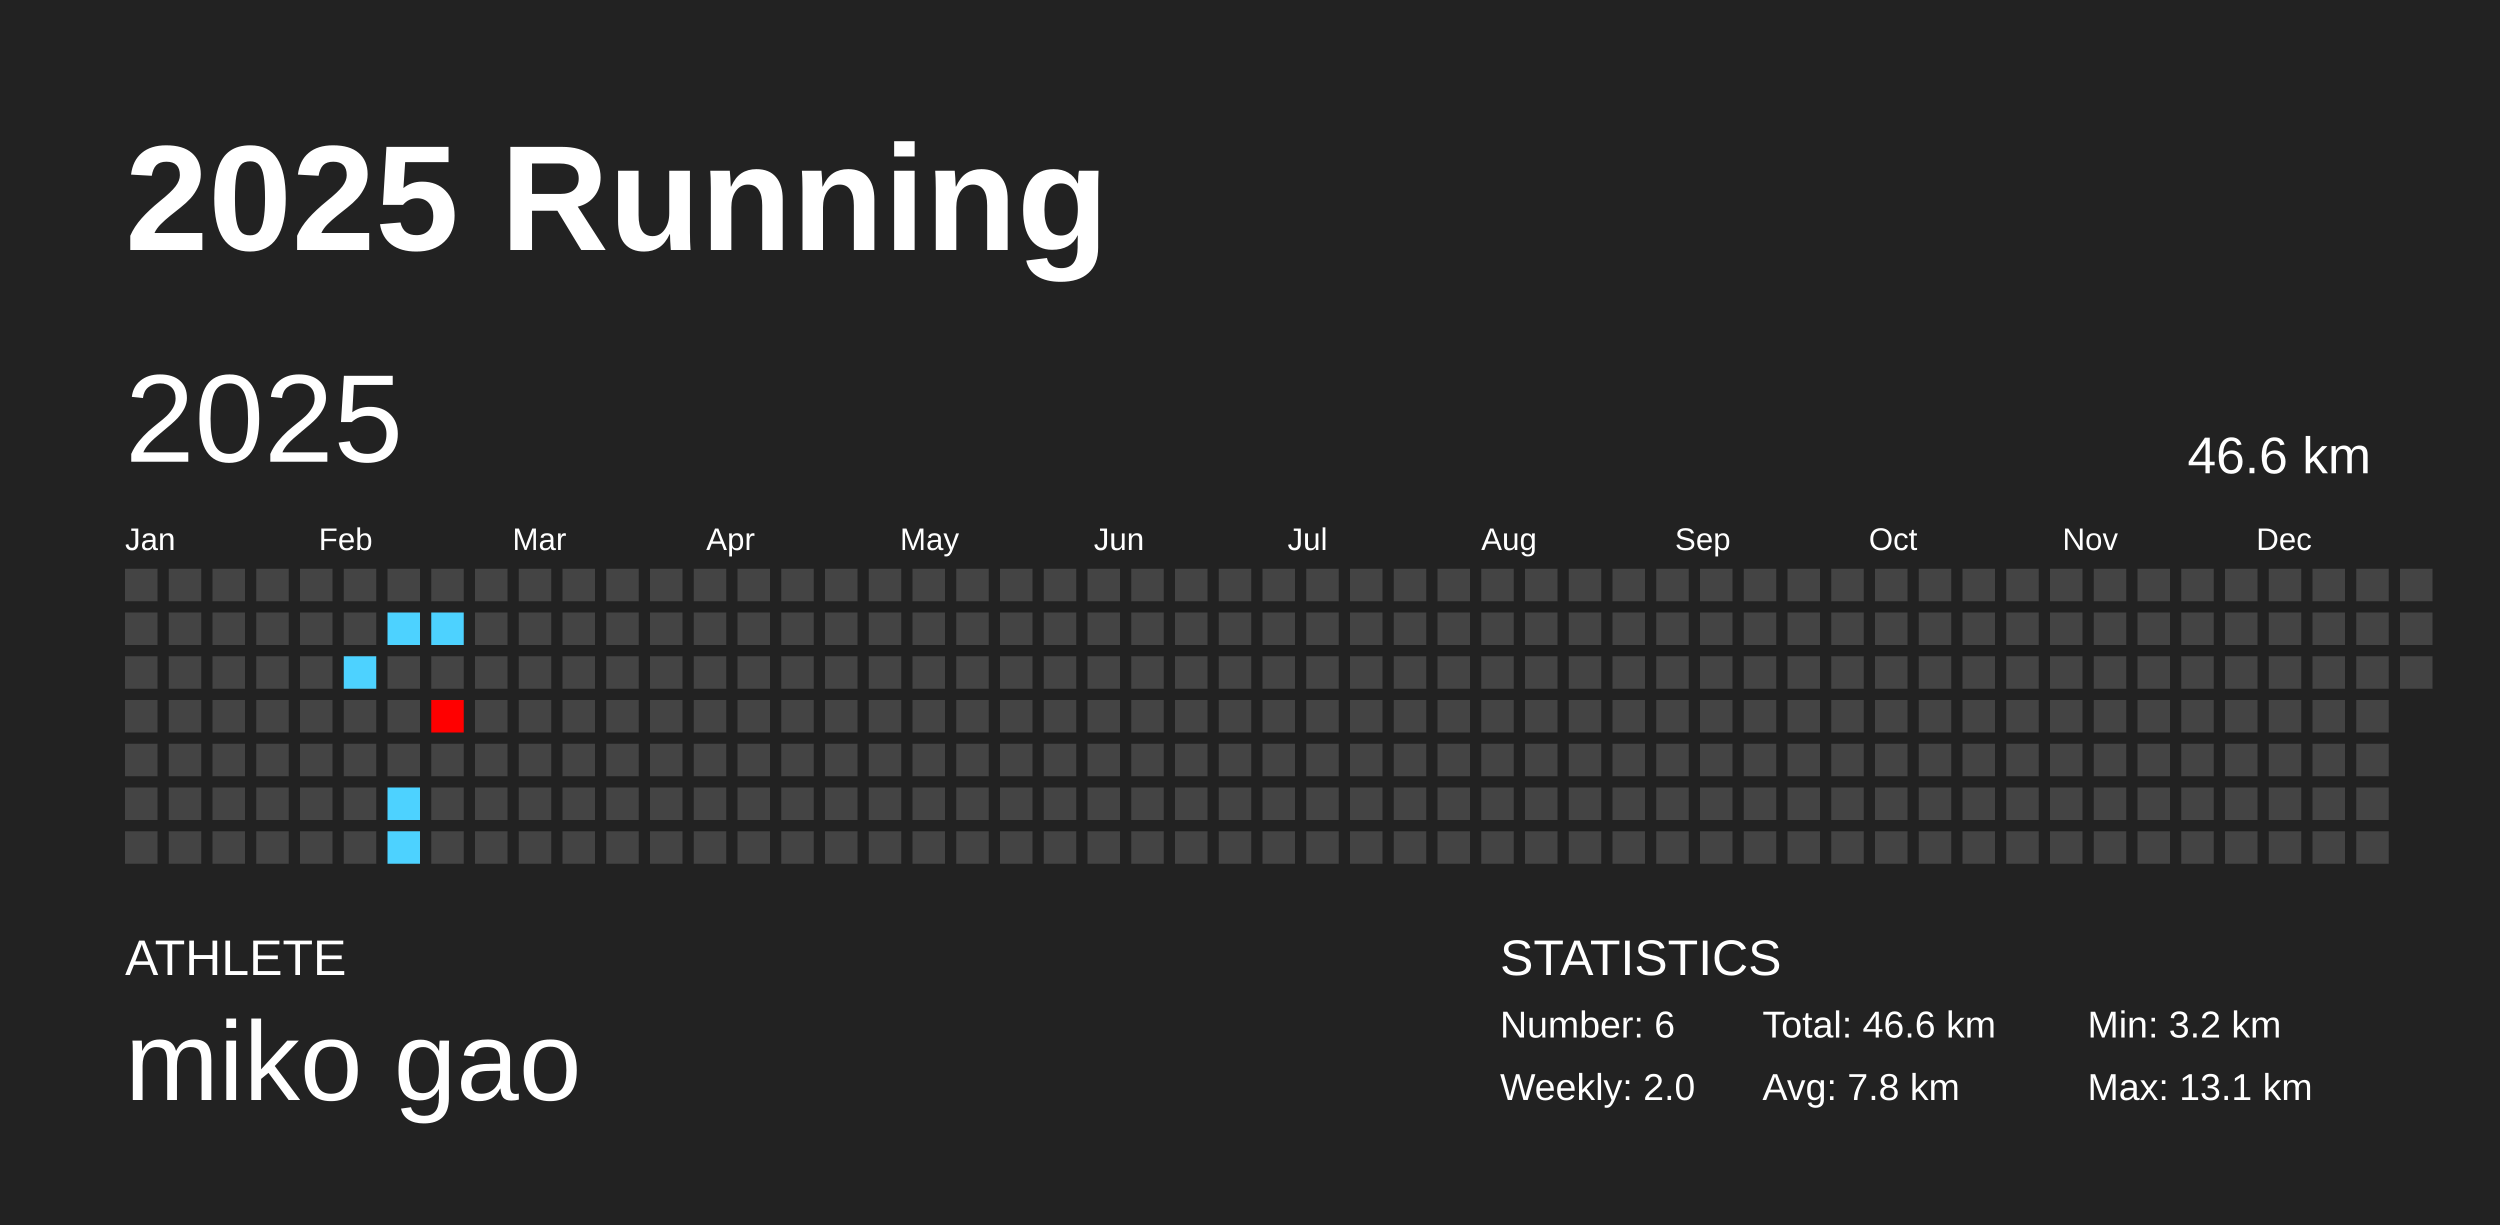
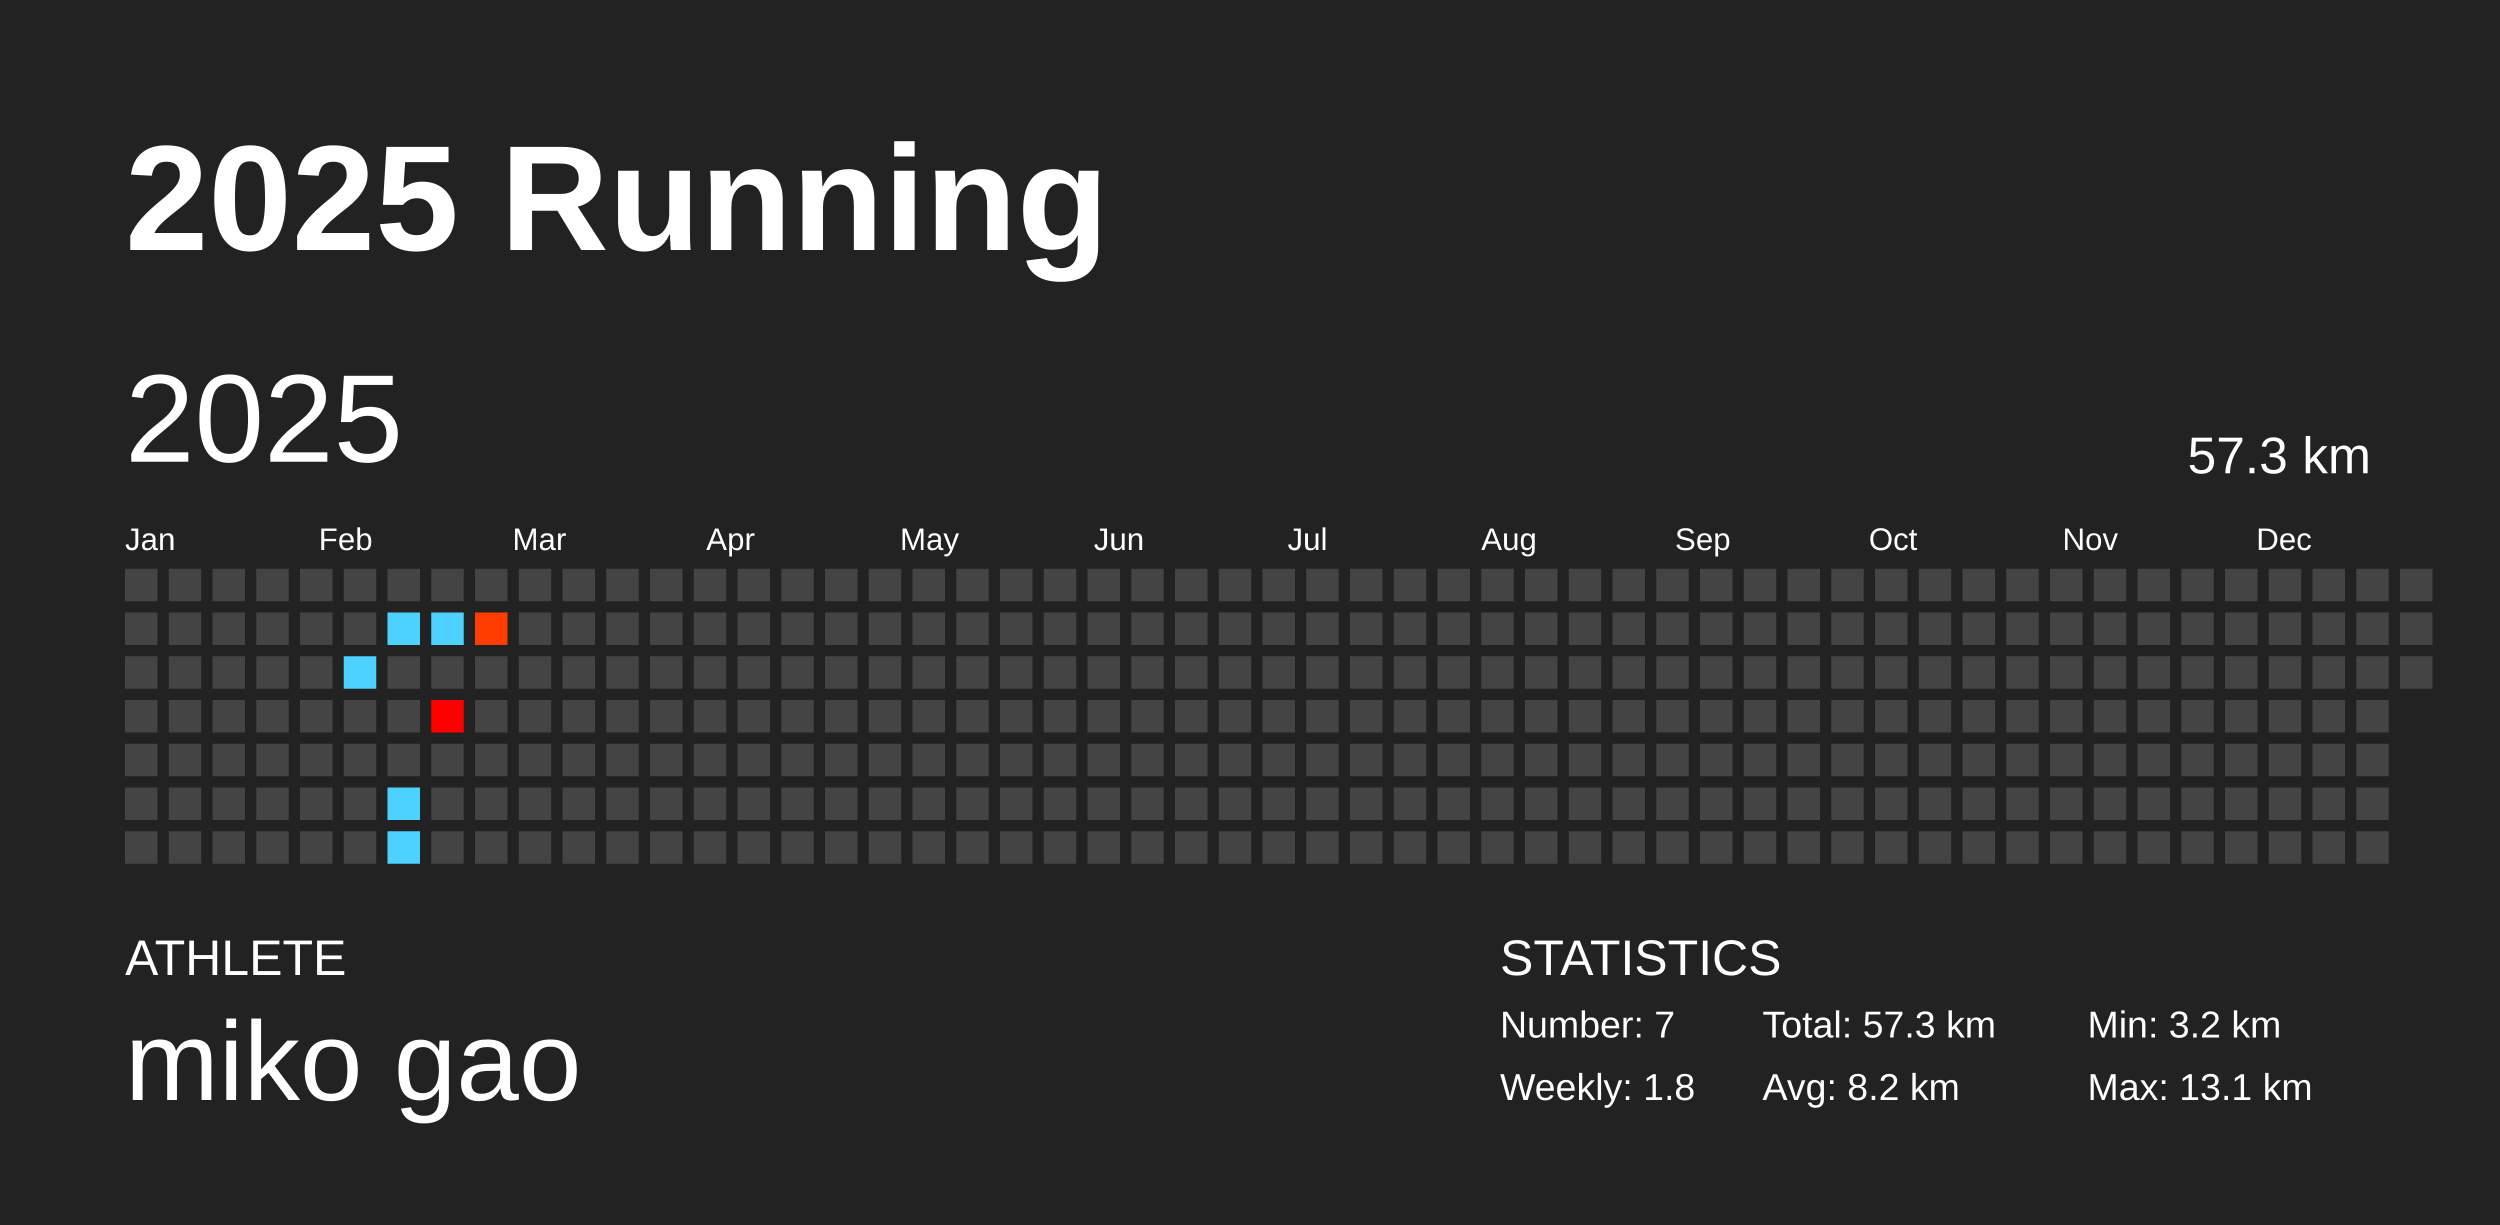
<svg xmlns="http://www.w3.org/2000/svg" baseProfile="full" height="98mm" version="1.1" viewBox="0,0,200,98" width="200mm">
  <defs />
  <rect fill="#222222" height="98" width="200" x="0" y="0" />
  <text fill="#FFFFFF" style="font-size:12px; font-family:Arial; font-weight:bold;" x="10" y="20">2025 Running</text>
  <text fill="#FFFFFF" style="font-size:4px; font-family:Arial" x="10" y="78">ATHLETE</text>
  <text fill="#FFFFFF" style="font-size:9px; font-family:Arial" x="10" y="88">miko gao</text>
  <text fill="#FFFFFF" style="font-size:4px; font-family:Arial" x="120" y="78">STATISTICS</text>
-   <text fill="#FFFFFF" style="font-size:3px; font-family:Arial" x="120" y="83">Number: 6</text>
-   <text fill="#FFFFFF" style="font-size:3px; font-family:Arial" x="120" y="88">Weekly: 2.0</text>
-   <text fill="#FFFFFF" style="font-size:3px; font-family:Arial" x="141" y="83">Total: 46.6 km</text>
-   <text fill="#FFFFFF" style="font-size:3px; font-family:Arial" x="141" y="88">Avg: 7.8 km</text>
+   <text fill="#FFFFFF" style="font-size:3px; font-family:Arial" x="120" y="83">Number: 7</text>
+   <text fill="#FFFFFF" style="font-size:3px; font-family:Arial" x="120" y="88">Weekly: 1.8</text>
+   <text fill="#FFFFFF" style="font-size:3px; font-family:Arial" x="141" y="83">Total: 57.3 km</text>
+   <text fill="#FFFFFF" style="font-size:3px; font-family:Arial" x="141" y="88">Avg: 8.2 km</text>
  <text fill="#FFFFFF" style="font-size:3px; font-family:Arial" x="167" y="83">Min: 3.2 km</text>
  <text fill="#FFFFFF" style="font-size:3px; font-family:Arial" x="167" y="88">Max: 13.1 km</text>
  <text dominant-baseline="hanging" fill="#FFFFFF" style="font-size:10.0px; font-family:Arial;" x="10" y="30">2025</text>
-   <text dominant-baseline="hanging" fill="#FFFFFF" style="font-size:4.125px; font-family:Arial;" x="175" y="35">46.6 km</text>
+   <text dominant-baseline="hanging" fill="#FFFFFF" style="font-size:4.125px; font-family:Arial;" x="175" y="35">57.3 km</text>
  <text fill="#FFFFFF" style="font-size:2.5px; font-family:Arial" x="10.0" y="44">Jan</text>
  <text fill="#FFFFFF" style="font-size:2.5px; font-family:Arial" x="25.5" y="44">Feb</text>
  <text fill="#FFFFFF" style="font-size:2.5px; font-family:Arial" x="41.0" y="44">Mar</text>
  <text fill="#FFFFFF" style="font-size:2.5px; font-family:Arial" x="56.5" y="44">Apr</text>
  <text fill="#FFFFFF" style="font-size:2.5px; font-family:Arial" x="72.0" y="44">May</text>
  <text fill="#FFFFFF" style="font-size:2.5px; font-family:Arial" x="87.5" y="44">Jun</text>
  <text fill="#FFFFFF" style="font-size:2.5px; font-family:Arial" x="103.0" y="44">Jul</text>
  <text fill="#FFFFFF" style="font-size:2.5px; font-family:Arial" x="118.5" y="44">Aug</text>
  <text fill="#FFFFFF" style="font-size:2.5px; font-family:Arial" x="134.0" y="44">Sep</text>
  <text fill="#FFFFFF" style="font-size:2.5px; font-family:Arial" x="149.5" y="44">Oct</text>
  <text fill="#FFFFFF" style="font-size:2.5px; font-family:Arial" x="165.0" y="44">Nov</text>
  <text fill="#FFFFFF" style="font-size:2.5px; font-family:Arial" x="180.5" y="44">Dec</text>
  <rect fill="#444444" height="2.6" width="2.6" x="10.0" y="45.5" />
  <rect fill="#444444" height="2.6" width="2.6" x="10.0" y="49.0" />
  <rect fill="#444444" height="2.6" width="2.6" x="10.0" y="52.5" />
  <rect fill="#444444" height="2.6" width="2.6" x="10.0" y="56.0" />
  <rect fill="#444444" height="2.6" width="2.6" x="10.0" y="59.5" />
  <rect fill="#444444" height="2.6" width="2.6" x="10.0" y="63.0" />
  <rect fill="#444444" height="2.6" width="2.6" x="10.0" y="66.5" />
  <rect fill="#444444" height="2.6" width="2.6" x="13.5" y="45.5" />
  <rect fill="#444444" height="2.6" width="2.6" x="13.5" y="49.0" />
  <rect fill="#444444" height="2.6" width="2.6" x="13.5" y="52.5" />
  <rect fill="#444444" height="2.6" width="2.6" x="13.5" y="56.0" />
  <rect fill="#444444" height="2.6" width="2.6" x="13.5" y="59.5" />
  <rect fill="#444444" height="2.6" width="2.6" x="13.5" y="63.0" />
  <rect fill="#444444" height="2.6" width="2.6" x="13.5" y="66.5" />
  <rect fill="#444444" height="2.6" width="2.6" x="17.0" y="45.5" />
  <rect fill="#444444" height="2.6" width="2.6" x="17.0" y="49.0" />
  <rect fill="#444444" height="2.6" width="2.6" x="17.0" y="52.5" />
  <rect fill="#444444" height="2.6" width="2.6" x="17.0" y="56.0" />
  <rect fill="#444444" height="2.6" width="2.6" x="17.0" y="59.5" />
  <rect fill="#444444" height="2.6" width="2.6" x="17.0" y="63.0" />
  <rect fill="#444444" height="2.6" width="2.6" x="17.0" y="66.5" />
  <rect fill="#444444" height="2.6" width="2.6" x="20.5" y="45.5" />
  <rect fill="#444444" height="2.6" width="2.6" x="20.5" y="49.0" />
  <rect fill="#444444" height="2.6" width="2.6" x="20.5" y="52.5" />
  <rect fill="#444444" height="2.6" width="2.6" x="20.5" y="56.0" />
  <rect fill="#444444" height="2.6" width="2.6" x="20.5" y="59.5" />
  <rect fill="#444444" height="2.6" width="2.6" x="20.5" y="63.0" />
  <rect fill="#444444" height="2.6" width="2.6" x="20.5" y="66.5" />
  <rect fill="#444444" height="2.6" width="2.6" x="24.0" y="45.5" />
  <rect fill="#444444" height="2.6" width="2.6" x="24.0" y="49.0" />
  <rect fill="#444444" height="2.6" width="2.6" x="24.0" y="52.5" />
  <rect fill="#444444" height="2.6" width="2.6" x="24.0" y="56.0" />
  <rect fill="#444444" height="2.6" width="2.6" x="24.0" y="59.5" />
  <rect fill="#444444" height="2.6" width="2.6" x="24.0" y="63.0" />
  <rect fill="#444444" height="2.6" width="2.6" x="24.0" y="66.5" />
  <rect fill="#444444" height="2.6" width="2.6" x="27.5" y="45.5" />
  <rect fill="#444444" height="2.6" width="2.6" x="27.5" y="49.0" />
  <rect fill="#4dd2ff" height="2.6" width="2.6" x="27.5" y="52.5" />
  <rect fill="#444444" height="2.6" width="2.6" x="27.5" y="56.0" />
  <rect fill="#444444" height="2.6" width="2.6" x="27.5" y="59.5" />
  <rect fill="#444444" height="2.6" width="2.6" x="27.5" y="63.0" />
  <rect fill="#444444" height="2.6" width="2.6" x="27.5" y="66.5" />
  <rect fill="#444444" height="2.6" width="2.6" x="31.0" y="45.5" />
  <rect fill="#4dd2ff" height="2.6" width="2.6" x="31.0" y="49.0" />
  <rect fill="#444444" height="2.6" width="2.6" x="31.0" y="52.5" />
  <rect fill="#444444" height="2.6" width="2.6" x="31.0" y="56.0" />
  <rect fill="#444444" height="2.6" width="2.6" x="31.0" y="59.5" />
  <rect fill="#4dd2ff" height="2.6" width="2.6" x="31.0" y="63.0" />
  <rect fill="#4dd2ff" height="2.6" width="2.6" x="31.0" y="66.5" />
  <rect fill="#444444" height="2.6" width="2.6" x="34.5" y="45.5" />
  <rect fill="#4dd2ff" height="2.6" width="2.6" x="34.5" y="49.0" />
  <rect fill="#444444" height="2.6" width="2.6" x="34.5" y="52.5" />
  <rect fill="#ff0000" height="2.6" width="2.6" x="34.5" y="56.0" />
  <rect fill="#444444" height="2.6" width="2.6" x="34.5" y="59.5" />
  <rect fill="#444444" height="2.6" width="2.6" x="34.5" y="63.0" />
  <rect fill="#444444" height="2.6" width="2.6" x="34.5" y="66.5" />
  <rect fill="#444444" height="2.6" width="2.6" x="38.0" y="45.5" />
-   <rect fill="#444444" height="2.6" width="2.6" x="38.0" y="49.0" />
+   <rect fill="#ff3d00" height="2.6" width="2.6" x="38.0" y="49.0" />
  <rect fill="#444444" height="2.6" width="2.6" x="38.0" y="52.5" />
  <rect fill="#444444" height="2.6" width="2.6" x="38.0" y="56.0" />
  <rect fill="#444444" height="2.6" width="2.6" x="38.0" y="59.5" />
  <rect fill="#444444" height="2.6" width="2.6" x="38.0" y="63.0" />
  <rect fill="#444444" height="2.6" width="2.6" x="38.0" y="66.5" />
  <rect fill="#444444" height="2.6" width="2.6" x="41.5" y="45.5" />
  <rect fill="#444444" height="2.6" width="2.6" x="41.5" y="49.0" />
  <rect fill="#444444" height="2.6" width="2.6" x="41.5" y="52.5" />
  <rect fill="#444444" height="2.6" width="2.6" x="41.5" y="56.0" />
  <rect fill="#444444" height="2.6" width="2.6" x="41.5" y="59.5" />
  <rect fill="#444444" height="2.6" width="2.6" x="41.5" y="63.0" />
  <rect fill="#444444" height="2.6" width="2.6" x="41.5" y="66.5" />
  <rect fill="#444444" height="2.6" width="2.6" x="45.0" y="45.5" />
  <rect fill="#444444" height="2.6" width="2.6" x="45.0" y="49.0" />
  <rect fill="#444444" height="2.6" width="2.6" x="45.0" y="52.5" />
  <rect fill="#444444" height="2.6" width="2.6" x="45.0" y="56.0" />
  <rect fill="#444444" height="2.6" width="2.6" x="45.0" y="59.5" />
  <rect fill="#444444" height="2.6" width="2.6" x="45.0" y="63.0" />
  <rect fill="#444444" height="2.6" width="2.6" x="45.0" y="66.5" />
  <rect fill="#444444" height="2.6" width="2.6" x="48.5" y="45.5" />
  <rect fill="#444444" height="2.6" width="2.6" x="48.5" y="49.0" />
  <rect fill="#444444" height="2.6" width="2.6" x="48.5" y="52.5" />
  <rect fill="#444444" height="2.6" width="2.6" x="48.5" y="56.0" />
  <rect fill="#444444" height="2.6" width="2.6" x="48.5" y="59.5" />
  <rect fill="#444444" height="2.6" width="2.6" x="48.5" y="63.0" />
  <rect fill="#444444" height="2.6" width="2.6" x="48.5" y="66.5" />
  <rect fill="#444444" height="2.6" width="2.6" x="52.0" y="45.5" />
  <rect fill="#444444" height="2.6" width="2.6" x="52.0" y="49.0" />
  <rect fill="#444444" height="2.6" width="2.6" x="52.0" y="52.5" />
  <rect fill="#444444" height="2.6" width="2.6" x="52.0" y="56.0" />
  <rect fill="#444444" height="2.6" width="2.6" x="52.0" y="59.5" />
  <rect fill="#444444" height="2.6" width="2.6" x="52.0" y="63.0" />
  <rect fill="#444444" height="2.6" width="2.6" x="52.0" y="66.5" />
  <rect fill="#444444" height="2.6" width="2.6" x="55.5" y="45.5" />
  <rect fill="#444444" height="2.6" width="2.6" x="55.5" y="49.0" />
  <rect fill="#444444" height="2.6" width="2.6" x="55.5" y="52.5" />
  <rect fill="#444444" height="2.6" width="2.6" x="55.5" y="56.0" />
  <rect fill="#444444" height="2.6" width="2.6" x="55.5" y="59.5" />
  <rect fill="#444444" height="2.6" width="2.6" x="55.5" y="63.0" />
  <rect fill="#444444" height="2.6" width="2.6" x="55.5" y="66.5" />
  <rect fill="#444444" height="2.6" width="2.6" x="59.0" y="45.5" />
  <rect fill="#444444" height="2.6" width="2.6" x="59.0" y="49.0" />
  <rect fill="#444444" height="2.6" width="2.6" x="59.0" y="52.5" />
  <rect fill="#444444" height="2.6" width="2.6" x="59.0" y="56.0" />
  <rect fill="#444444" height="2.6" width="2.6" x="59.0" y="59.5" />
  <rect fill="#444444" height="2.6" width="2.6" x="59.0" y="63.0" />
  <rect fill="#444444" height="2.6" width="2.6" x="59.0" y="66.5" />
  <rect fill="#444444" height="2.6" width="2.6" x="62.5" y="45.5" />
  <rect fill="#444444" height="2.6" width="2.6" x="62.5" y="49.0" />
  <rect fill="#444444" height="2.6" width="2.6" x="62.5" y="52.5" />
  <rect fill="#444444" height="2.6" width="2.6" x="62.5" y="56.0" />
  <rect fill="#444444" height="2.6" width="2.6" x="62.5" y="59.5" />
  <rect fill="#444444" height="2.6" width="2.6" x="62.5" y="63.0" />
  <rect fill="#444444" height="2.6" width="2.6" x="62.5" y="66.5" />
  <rect fill="#444444" height="2.6" width="2.6" x="66.0" y="45.5" />
  <rect fill="#444444" height="2.6" width="2.6" x="66.0" y="49.0" />
  <rect fill="#444444" height="2.6" width="2.6" x="66.0" y="52.5" />
  <rect fill="#444444" height="2.6" width="2.6" x="66.0" y="56.0" />
  <rect fill="#444444" height="2.6" width="2.6" x="66.0" y="59.5" />
  <rect fill="#444444" height="2.6" width="2.6" x="66.0" y="63.0" />
  <rect fill="#444444" height="2.6" width="2.6" x="66.0" y="66.5" />
  <rect fill="#444444" height="2.6" width="2.6" x="69.5" y="45.5" />
  <rect fill="#444444" height="2.6" width="2.6" x="69.5" y="49.0" />
  <rect fill="#444444" height="2.6" width="2.6" x="69.5" y="52.5" />
  <rect fill="#444444" height="2.6" width="2.6" x="69.5" y="56.0" />
  <rect fill="#444444" height="2.6" width="2.6" x="69.5" y="59.5" />
  <rect fill="#444444" height="2.6" width="2.6" x="69.5" y="63.0" />
  <rect fill="#444444" height="2.6" width="2.6" x="69.5" y="66.5" />
  <rect fill="#444444" height="2.6" width="2.6" x="73.0" y="45.5" />
  <rect fill="#444444" height="2.6" width="2.6" x="73.0" y="49.0" />
  <rect fill="#444444" height="2.6" width="2.6" x="73.0" y="52.5" />
  <rect fill="#444444" height="2.6" width="2.6" x="73.0" y="56.0" />
  <rect fill="#444444" height="2.6" width="2.6" x="73.0" y="59.5" />
  <rect fill="#444444" height="2.6" width="2.6" x="73.0" y="63.0" />
  <rect fill="#444444" height="2.6" width="2.6" x="73.0" y="66.5" />
  <rect fill="#444444" height="2.6" width="2.6" x="76.5" y="45.5" />
  <rect fill="#444444" height="2.6" width="2.6" x="76.5" y="49.0" />
  <rect fill="#444444" height="2.6" width="2.6" x="76.5" y="52.5" />
  <rect fill="#444444" height="2.6" width="2.6" x="76.5" y="56.0" />
  <rect fill="#444444" height="2.6" width="2.6" x="76.5" y="59.5" />
  <rect fill="#444444" height="2.6" width="2.6" x="76.5" y="63.0" />
  <rect fill="#444444" height="2.6" width="2.6" x="76.5" y="66.5" />
  <rect fill="#444444" height="2.6" width="2.6" x="80.0" y="45.5" />
  <rect fill="#444444" height="2.6" width="2.6" x="80.0" y="49.0" />
  <rect fill="#444444" height="2.6" width="2.6" x="80.0" y="52.5" />
  <rect fill="#444444" height="2.6" width="2.6" x="80.0" y="56.0" />
  <rect fill="#444444" height="2.6" width="2.6" x="80.0" y="59.5" />
  <rect fill="#444444" height="2.6" width="2.6" x="80.0" y="63.0" />
  <rect fill="#444444" height="2.6" width="2.6" x="80.0" y="66.5" />
  <rect fill="#444444" height="2.6" width="2.6" x="83.5" y="45.5" />
  <rect fill="#444444" height="2.6" width="2.6" x="83.5" y="49.0" />
  <rect fill="#444444" height="2.6" width="2.6" x="83.5" y="52.5" />
  <rect fill="#444444" height="2.6" width="2.6" x="83.5" y="56.0" />
  <rect fill="#444444" height="2.6" width="2.6" x="83.5" y="59.5" />
  <rect fill="#444444" height="2.6" width="2.6" x="83.5" y="63.0" />
  <rect fill="#444444" height="2.6" width="2.6" x="83.5" y="66.5" />
  <rect fill="#444444" height="2.6" width="2.6" x="87.0" y="45.5" />
  <rect fill="#444444" height="2.6" width="2.6" x="87.0" y="49.0" />
  <rect fill="#444444" height="2.6" width="2.6" x="87.0" y="52.5" />
  <rect fill="#444444" height="2.6" width="2.6" x="87.0" y="56.0" />
  <rect fill="#444444" height="2.6" width="2.6" x="87.0" y="59.5" />
  <rect fill="#444444" height="2.6" width="2.6" x="87.0" y="63.0" />
  <rect fill="#444444" height="2.6" width="2.6" x="87.0" y="66.5" />
  <rect fill="#444444" height="2.6" width="2.6" x="90.5" y="45.5" />
  <rect fill="#444444" height="2.6" width="2.6" x="90.5" y="49.0" />
  <rect fill="#444444" height="2.6" width="2.6" x="90.5" y="52.5" />
  <rect fill="#444444" height="2.6" width="2.6" x="90.5" y="56.0" />
  <rect fill="#444444" height="2.6" width="2.6" x="90.5" y="59.5" />
  <rect fill="#444444" height="2.6" width="2.6" x="90.5" y="63.0" />
  <rect fill="#444444" height="2.6" width="2.6" x="90.5" y="66.5" />
  <rect fill="#444444" height="2.6" width="2.6" x="94.0" y="45.5" />
  <rect fill="#444444" height="2.6" width="2.6" x="94.0" y="49.0" />
  <rect fill="#444444" height="2.6" width="2.6" x="94.0" y="52.5" />
  <rect fill="#444444" height="2.6" width="2.6" x="94.0" y="56.0" />
  <rect fill="#444444" height="2.6" width="2.6" x="94.0" y="59.5" />
  <rect fill="#444444" height="2.6" width="2.6" x="94.0" y="63.0" />
  <rect fill="#444444" height="2.6" width="2.6" x="94.0" y="66.5" />
  <rect fill="#444444" height="2.6" width="2.6" x="97.5" y="45.5" />
  <rect fill="#444444" height="2.6" width="2.6" x="97.5" y="49.0" />
  <rect fill="#444444" height="2.6" width="2.6" x="97.5" y="52.5" />
  <rect fill="#444444" height="2.6" width="2.6" x="97.5" y="56.0" />
  <rect fill="#444444" height="2.6" width="2.6" x="97.5" y="59.5" />
  <rect fill="#444444" height="2.6" width="2.6" x="97.5" y="63.0" />
  <rect fill="#444444" height="2.6" width="2.6" x="97.5" y="66.5" />
  <rect fill="#444444" height="2.6" width="2.6" x="101.0" y="45.5" />
  <rect fill="#444444" height="2.6" width="2.6" x="101.0" y="49.0" />
  <rect fill="#444444" height="2.6" width="2.6" x="101.0" y="52.5" />
  <rect fill="#444444" height="2.6" width="2.6" x="101.0" y="56.0" />
  <rect fill="#444444" height="2.6" width="2.6" x="101.0" y="59.5" />
  <rect fill="#444444" height="2.6" width="2.6" x="101.0" y="63.0" />
  <rect fill="#444444" height="2.6" width="2.6" x="101.0" y="66.5" />
  <rect fill="#444444" height="2.6" width="2.6" x="104.5" y="45.5" />
  <rect fill="#444444" height="2.6" width="2.6" x="104.5" y="49.0" />
  <rect fill="#444444" height="2.6" width="2.6" x="104.5" y="52.5" />
  <rect fill="#444444" height="2.6" width="2.6" x="104.5" y="56.0" />
  <rect fill="#444444" height="2.6" width="2.6" x="104.5" y="59.5" />
  <rect fill="#444444" height="2.6" width="2.6" x="104.5" y="63.0" />
  <rect fill="#444444" height="2.6" width="2.6" x="104.5" y="66.5" />
  <rect fill="#444444" height="2.6" width="2.6" x="108.0" y="45.5" />
  <rect fill="#444444" height="2.6" width="2.6" x="108.0" y="49.0" />
  <rect fill="#444444" height="2.6" width="2.6" x="108.0" y="52.5" />
  <rect fill="#444444" height="2.6" width="2.6" x="108.0" y="56.0" />
  <rect fill="#444444" height="2.6" width="2.6" x="108.0" y="59.5" />
  <rect fill="#444444" height="2.6" width="2.6" x="108.0" y="63.0" />
  <rect fill="#444444" height="2.6" width="2.6" x="108.0" y="66.5" />
  <rect fill="#444444" height="2.6" width="2.6" x="111.5" y="45.5" />
  <rect fill="#444444" height="2.6" width="2.6" x="111.5" y="49.0" />
  <rect fill="#444444" height="2.6" width="2.6" x="111.5" y="52.5" />
  <rect fill="#444444" height="2.6" width="2.6" x="111.5" y="56.0" />
  <rect fill="#444444" height="2.6" width="2.6" x="111.5" y="59.5" />
  <rect fill="#444444" height="2.6" width="2.6" x="111.5" y="63.0" />
  <rect fill="#444444" height="2.6" width="2.6" x="111.5" y="66.5" />
  <rect fill="#444444" height="2.6" width="2.6" x="115.0" y="45.5" />
  <rect fill="#444444" height="2.6" width="2.6" x="115.0" y="49.0" />
  <rect fill="#444444" height="2.6" width="2.6" x="115.0" y="52.5" />
  <rect fill="#444444" height="2.6" width="2.6" x="115.0" y="56.0" />
  <rect fill="#444444" height="2.6" width="2.6" x="115.0" y="59.5" />
  <rect fill="#444444" height="2.6" width="2.6" x="115.0" y="63.0" />
  <rect fill="#444444" height="2.6" width="2.6" x="115.0" y="66.5" />
  <rect fill="#444444" height="2.6" width="2.6" x="118.5" y="45.5" />
  <rect fill="#444444" height="2.6" width="2.6" x="118.5" y="49.0" />
  <rect fill="#444444" height="2.6" width="2.6" x="118.5" y="52.5" />
  <rect fill="#444444" height="2.6" width="2.6" x="118.5" y="56.0" />
  <rect fill="#444444" height="2.6" width="2.6" x="118.5" y="59.5" />
  <rect fill="#444444" height="2.6" width="2.6" x="118.5" y="63.0" />
  <rect fill="#444444" height="2.6" width="2.6" x="118.5" y="66.5" />
  <rect fill="#444444" height="2.6" width="2.6" x="122.0" y="45.5" />
  <rect fill="#444444" height="2.6" width="2.6" x="122.0" y="49.0" />
  <rect fill="#444444" height="2.6" width="2.6" x="122.0" y="52.5" />
  <rect fill="#444444" height="2.6" width="2.6" x="122.0" y="56.0" />
  <rect fill="#444444" height="2.6" width="2.6" x="122.0" y="59.5" />
  <rect fill="#444444" height="2.6" width="2.6" x="122.0" y="63.0" />
  <rect fill="#444444" height="2.6" width="2.6" x="122.0" y="66.5" />
  <rect fill="#444444" height="2.6" width="2.6" x="125.5" y="45.5" />
  <rect fill="#444444" height="2.6" width="2.6" x="125.5" y="49.0" />
  <rect fill="#444444" height="2.6" width="2.6" x="125.5" y="52.5" />
  <rect fill="#444444" height="2.6" width="2.6" x="125.5" y="56.0" />
  <rect fill="#444444" height="2.6" width="2.6" x="125.5" y="59.5" />
  <rect fill="#444444" height="2.6" width="2.6" x="125.5" y="63.0" />
  <rect fill="#444444" height="2.6" width="2.6" x="125.5" y="66.5" />
  <rect fill="#444444" height="2.6" width="2.6" x="129.0" y="45.5" />
  <rect fill="#444444" height="2.6" width="2.6" x="129.0" y="49.0" />
  <rect fill="#444444" height="2.6" width="2.6" x="129.0" y="52.5" />
  <rect fill="#444444" height="2.6" width="2.6" x="129.0" y="56.0" />
  <rect fill="#444444" height="2.6" width="2.6" x="129.0" y="59.5" />
  <rect fill="#444444" height="2.6" width="2.6" x="129.0" y="63.0" />
  <rect fill="#444444" height="2.6" width="2.6" x="129.0" y="66.5" />
  <rect fill="#444444" height="2.6" width="2.6" x="132.5" y="45.5" />
  <rect fill="#444444" height="2.6" width="2.6" x="132.5" y="49.0" />
  <rect fill="#444444" height="2.6" width="2.6" x="132.5" y="52.5" />
  <rect fill="#444444" height="2.6" width="2.6" x="132.5" y="56.0" />
  <rect fill="#444444" height="2.6" width="2.6" x="132.5" y="59.5" />
  <rect fill="#444444" height="2.6" width="2.6" x="132.5" y="63.0" />
  <rect fill="#444444" height="2.6" width="2.6" x="132.5" y="66.5" />
  <rect fill="#444444" height="2.6" width="2.6" x="136.0" y="45.5" />
  <rect fill="#444444" height="2.6" width="2.6" x="136.0" y="49.0" />
  <rect fill="#444444" height="2.6" width="2.6" x="136.0" y="52.5" />
  <rect fill="#444444" height="2.6" width="2.6" x="136.0" y="56.0" />
  <rect fill="#444444" height="2.6" width="2.6" x="136.0" y="59.5" />
  <rect fill="#444444" height="2.6" width="2.6" x="136.0" y="63.0" />
  <rect fill="#444444" height="2.6" width="2.6" x="136.0" y="66.5" />
  <rect fill="#444444" height="2.6" width="2.6" x="139.5" y="45.5" />
  <rect fill="#444444" height="2.6" width="2.6" x="139.5" y="49.0" />
  <rect fill="#444444" height="2.6" width="2.6" x="139.5" y="52.5" />
  <rect fill="#444444" height="2.6" width="2.6" x="139.5" y="56.0" />
  <rect fill="#444444" height="2.6" width="2.6" x="139.5" y="59.5" />
  <rect fill="#444444" height="2.6" width="2.6" x="139.5" y="63.0" />
  <rect fill="#444444" height="2.6" width="2.6" x="139.5" y="66.5" />
  <rect fill="#444444" height="2.6" width="2.6" x="143.0" y="45.5" />
  <rect fill="#444444" height="2.6" width="2.6" x="143.0" y="49.0" />
  <rect fill="#444444" height="2.6" width="2.6" x="143.0" y="52.5" />
  <rect fill="#444444" height="2.6" width="2.6" x="143.0" y="56.0" />
  <rect fill="#444444" height="2.6" width="2.6" x="143.0" y="59.5" />
  <rect fill="#444444" height="2.6" width="2.6" x="143.0" y="63.0" />
  <rect fill="#444444" height="2.6" width="2.6" x="143.0" y="66.5" />
  <rect fill="#444444" height="2.6" width="2.6" x="146.5" y="45.5" />
  <rect fill="#444444" height="2.6" width="2.6" x="146.5" y="49.0" />
  <rect fill="#444444" height="2.6" width="2.6" x="146.5" y="52.5" />
  <rect fill="#444444" height="2.6" width="2.6" x="146.5" y="56.0" />
  <rect fill="#444444" height="2.6" width="2.6" x="146.5" y="59.5" />
  <rect fill="#444444" height="2.6" width="2.6" x="146.5" y="63.0" />
  <rect fill="#444444" height="2.6" width="2.6" x="146.5" y="66.5" />
  <rect fill="#444444" height="2.6" width="2.6" x="150.0" y="45.5" />
  <rect fill="#444444" height="2.6" width="2.6" x="150.0" y="49.0" />
  <rect fill="#444444" height="2.6" width="2.6" x="150.0" y="52.5" />
  <rect fill="#444444" height="2.6" width="2.6" x="150.0" y="56.0" />
  <rect fill="#444444" height="2.6" width="2.6" x="150.0" y="59.5" />
  <rect fill="#444444" height="2.6" width="2.6" x="150.0" y="63.0" />
  <rect fill="#444444" height="2.6" width="2.6" x="150.0" y="66.5" />
  <rect fill="#444444" height="2.6" width="2.6" x="153.5" y="45.5" />
  <rect fill="#444444" height="2.6" width="2.6" x="153.5" y="49.0" />
  <rect fill="#444444" height="2.6" width="2.6" x="153.5" y="52.5" />
  <rect fill="#444444" height="2.6" width="2.6" x="153.5" y="56.0" />
  <rect fill="#444444" height="2.6" width="2.6" x="153.5" y="59.5" />
  <rect fill="#444444" height="2.6" width="2.6" x="153.5" y="63.0" />
  <rect fill="#444444" height="2.6" width="2.6" x="153.5" y="66.5" />
  <rect fill="#444444" height="2.6" width="2.6" x="157.0" y="45.5" />
  <rect fill="#444444" height="2.6" width="2.6" x="157.0" y="49.0" />
  <rect fill="#444444" height="2.6" width="2.6" x="157.0" y="52.5" />
  <rect fill="#444444" height="2.6" width="2.6" x="157.0" y="56.0" />
  <rect fill="#444444" height="2.6" width="2.6" x="157.0" y="59.5" />
  <rect fill="#444444" height="2.6" width="2.6" x="157.0" y="63.0" />
  <rect fill="#444444" height="2.6" width="2.6" x="157.0" y="66.5" />
  <rect fill="#444444" height="2.6" width="2.6" x="160.5" y="45.5" />
  <rect fill="#444444" height="2.6" width="2.6" x="160.5" y="49.0" />
  <rect fill="#444444" height="2.6" width="2.6" x="160.5" y="52.5" />
  <rect fill="#444444" height="2.6" width="2.6" x="160.5" y="56.0" />
  <rect fill="#444444" height="2.6" width="2.6" x="160.5" y="59.5" />
  <rect fill="#444444" height="2.6" width="2.6" x="160.5" y="63.0" />
  <rect fill="#444444" height="2.6" width="2.6" x="160.5" y="66.5" />
  <rect fill="#444444" height="2.6" width="2.6" x="164.0" y="45.5" />
  <rect fill="#444444" height="2.6" width="2.6" x="164.0" y="49.0" />
  <rect fill="#444444" height="2.6" width="2.6" x="164.0" y="52.5" />
  <rect fill="#444444" height="2.6" width="2.6" x="164.0" y="56.0" />
  <rect fill="#444444" height="2.6" width="2.6" x="164.0" y="59.5" />
  <rect fill="#444444" height="2.6" width="2.6" x="164.0" y="63.0" />
  <rect fill="#444444" height="2.6" width="2.6" x="164.0" y="66.5" />
  <rect fill="#444444" height="2.6" width="2.6" x="167.5" y="45.5" />
  <rect fill="#444444" height="2.6" width="2.6" x="167.5" y="49.0" />
  <rect fill="#444444" height="2.6" width="2.6" x="167.5" y="52.5" />
  <rect fill="#444444" height="2.6" width="2.6" x="167.5" y="56.0" />
  <rect fill="#444444" height="2.6" width="2.6" x="167.5" y="59.5" />
  <rect fill="#444444" height="2.6" width="2.6" x="167.5" y="63.0" />
  <rect fill="#444444" height="2.6" width="2.6" x="167.5" y="66.5" />
  <rect fill="#444444" height="2.6" width="2.6" x="171.0" y="45.5" />
  <rect fill="#444444" height="2.6" width="2.6" x="171.0" y="49.0" />
  <rect fill="#444444" height="2.6" width="2.6" x="171.0" y="52.5" />
  <rect fill="#444444" height="2.6" width="2.6" x="171.0" y="56.0" />
  <rect fill="#444444" height="2.6" width="2.6" x="171.0" y="59.5" />
  <rect fill="#444444" height="2.6" width="2.6" x="171.0" y="63.0" />
  <rect fill="#444444" height="2.6" width="2.6" x="171.0" y="66.5" />
  <rect fill="#444444" height="2.6" width="2.6" x="174.5" y="45.5" />
  <rect fill="#444444" height="2.6" width="2.6" x="174.5" y="49.0" />
  <rect fill="#444444" height="2.6" width="2.6" x="174.5" y="52.5" />
  <rect fill="#444444" height="2.6" width="2.6" x="174.5" y="56.0" />
  <rect fill="#444444" height="2.6" width="2.6" x="174.5" y="59.5" />
  <rect fill="#444444" height="2.6" width="2.6" x="174.5" y="63.0" />
  <rect fill="#444444" height="2.6" width="2.6" x="174.5" y="66.5" />
  <rect fill="#444444" height="2.6" width="2.6" x="178.0" y="45.5" />
  <rect fill="#444444" height="2.6" width="2.6" x="178.0" y="49.0" />
  <rect fill="#444444" height="2.6" width="2.6" x="178.0" y="52.5" />
  <rect fill="#444444" height="2.6" width="2.6" x="178.0" y="56.0" />
  <rect fill="#444444" height="2.6" width="2.6" x="178.0" y="59.5" />
  <rect fill="#444444" height="2.6" width="2.6" x="178.0" y="63.0" />
  <rect fill="#444444" height="2.6" width="2.6" x="178.0" y="66.5" />
  <rect fill="#444444" height="2.6" width="2.6" x="181.5" y="45.5" />
  <rect fill="#444444" height="2.6" width="2.6" x="181.5" y="49.0" />
  <rect fill="#444444" height="2.6" width="2.6" x="181.5" y="52.5" />
  <rect fill="#444444" height="2.6" width="2.6" x="181.5" y="56.0" />
  <rect fill="#444444" height="2.6" width="2.6" x="181.5" y="59.5" />
  <rect fill="#444444" height="2.6" width="2.6" x="181.5" y="63.0" />
  <rect fill="#444444" height="2.6" width="2.6" x="181.5" y="66.5" />
  <rect fill="#444444" height="2.6" width="2.6" x="185.0" y="45.5" />
  <rect fill="#444444" height="2.6" width="2.6" x="185.0" y="49.0" />
  <rect fill="#444444" height="2.6" width="2.6" x="185.0" y="52.5" />
  <rect fill="#444444" height="2.6" width="2.6" x="185.0" y="56.0" />
  <rect fill="#444444" height="2.6" width="2.6" x="185.0" y="59.5" />
  <rect fill="#444444" height="2.6" width="2.6" x="185.0" y="63.0" />
  <rect fill="#444444" height="2.6" width="2.6" x="185.0" y="66.5" />
  <rect fill="#444444" height="2.6" width="2.6" x="188.5" y="45.5" />
  <rect fill="#444444" height="2.6" width="2.6" x="188.5" y="49.0" />
  <rect fill="#444444" height="2.6" width="2.6" x="188.5" y="52.5" />
  <rect fill="#444444" height="2.6" width="2.6" x="188.5" y="56.0" />
  <rect fill="#444444" height="2.6" width="2.6" x="188.5" y="59.5" />
  <rect fill="#444444" height="2.6" width="2.6" x="188.5" y="63.0" />
  <rect fill="#444444" height="2.6" width="2.6" x="188.5" y="66.5" />
  <rect fill="#444444" height="2.6" width="2.6" x="192.0" y="45.5" />
  <rect fill="#444444" height="2.6" width="2.6" x="192.0" y="49.0" />
  <rect fill="#444444" height="2.6" width="2.6" x="192.0" y="52.5" />
</svg>
